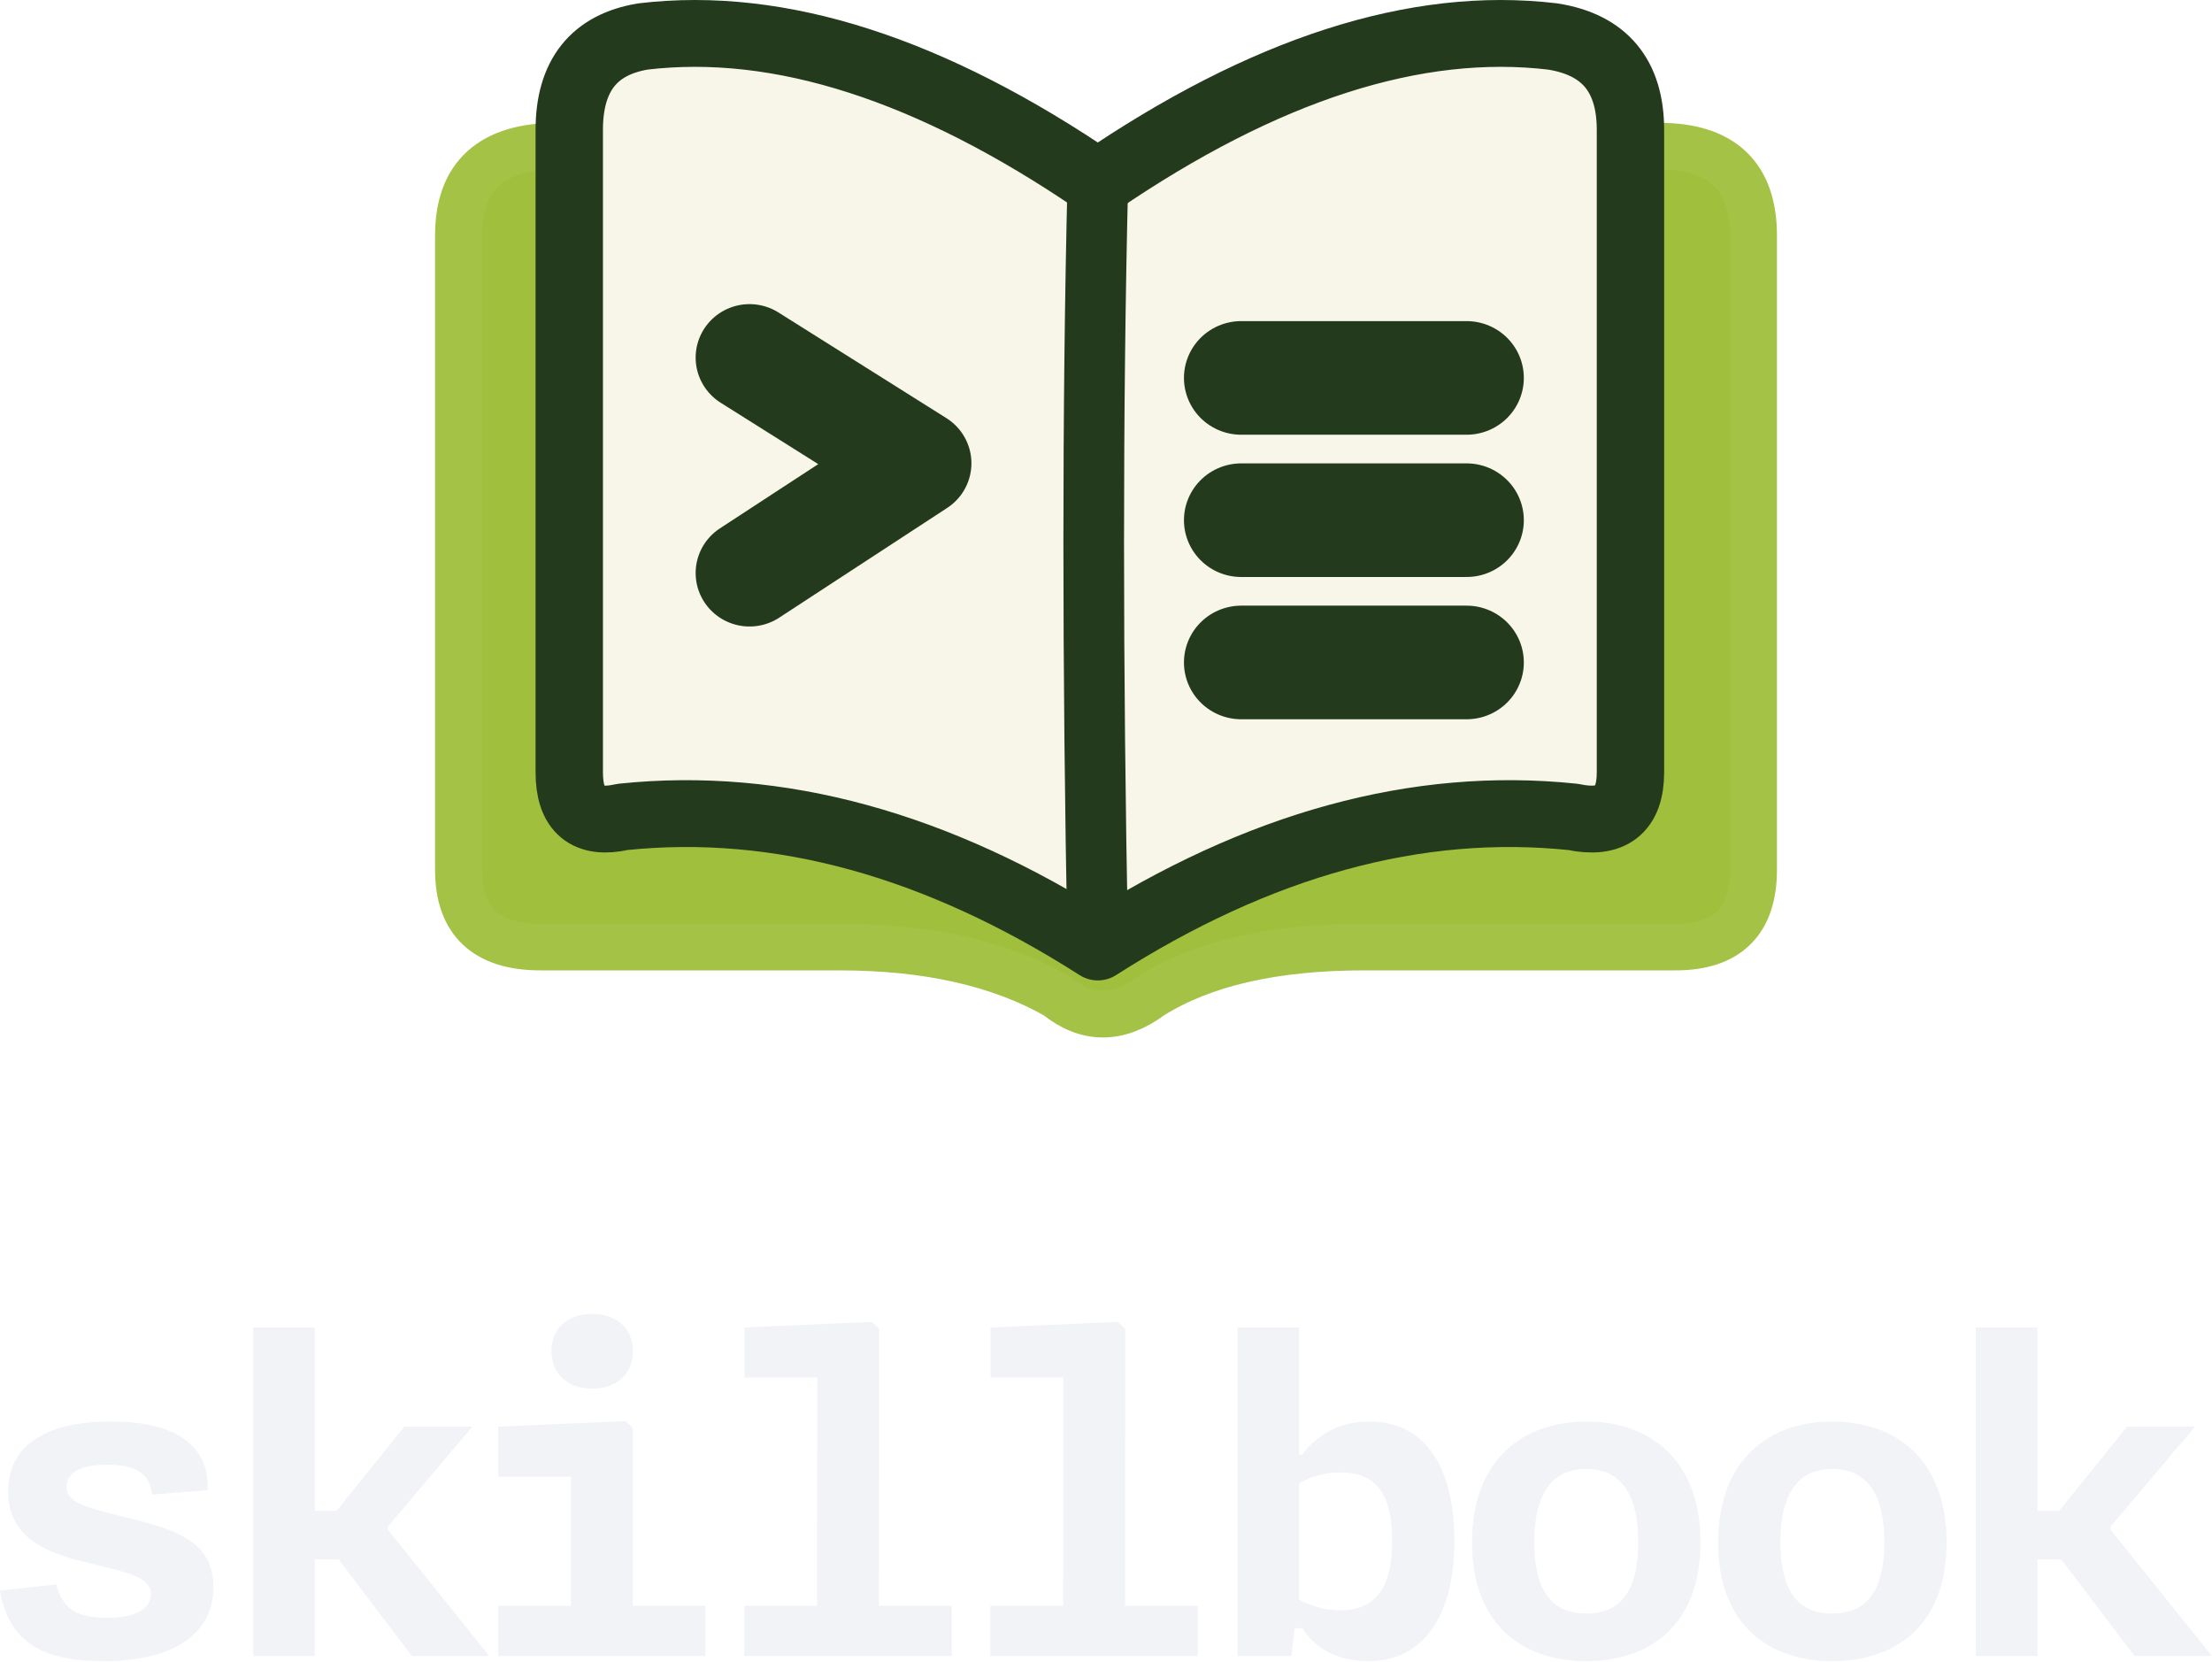
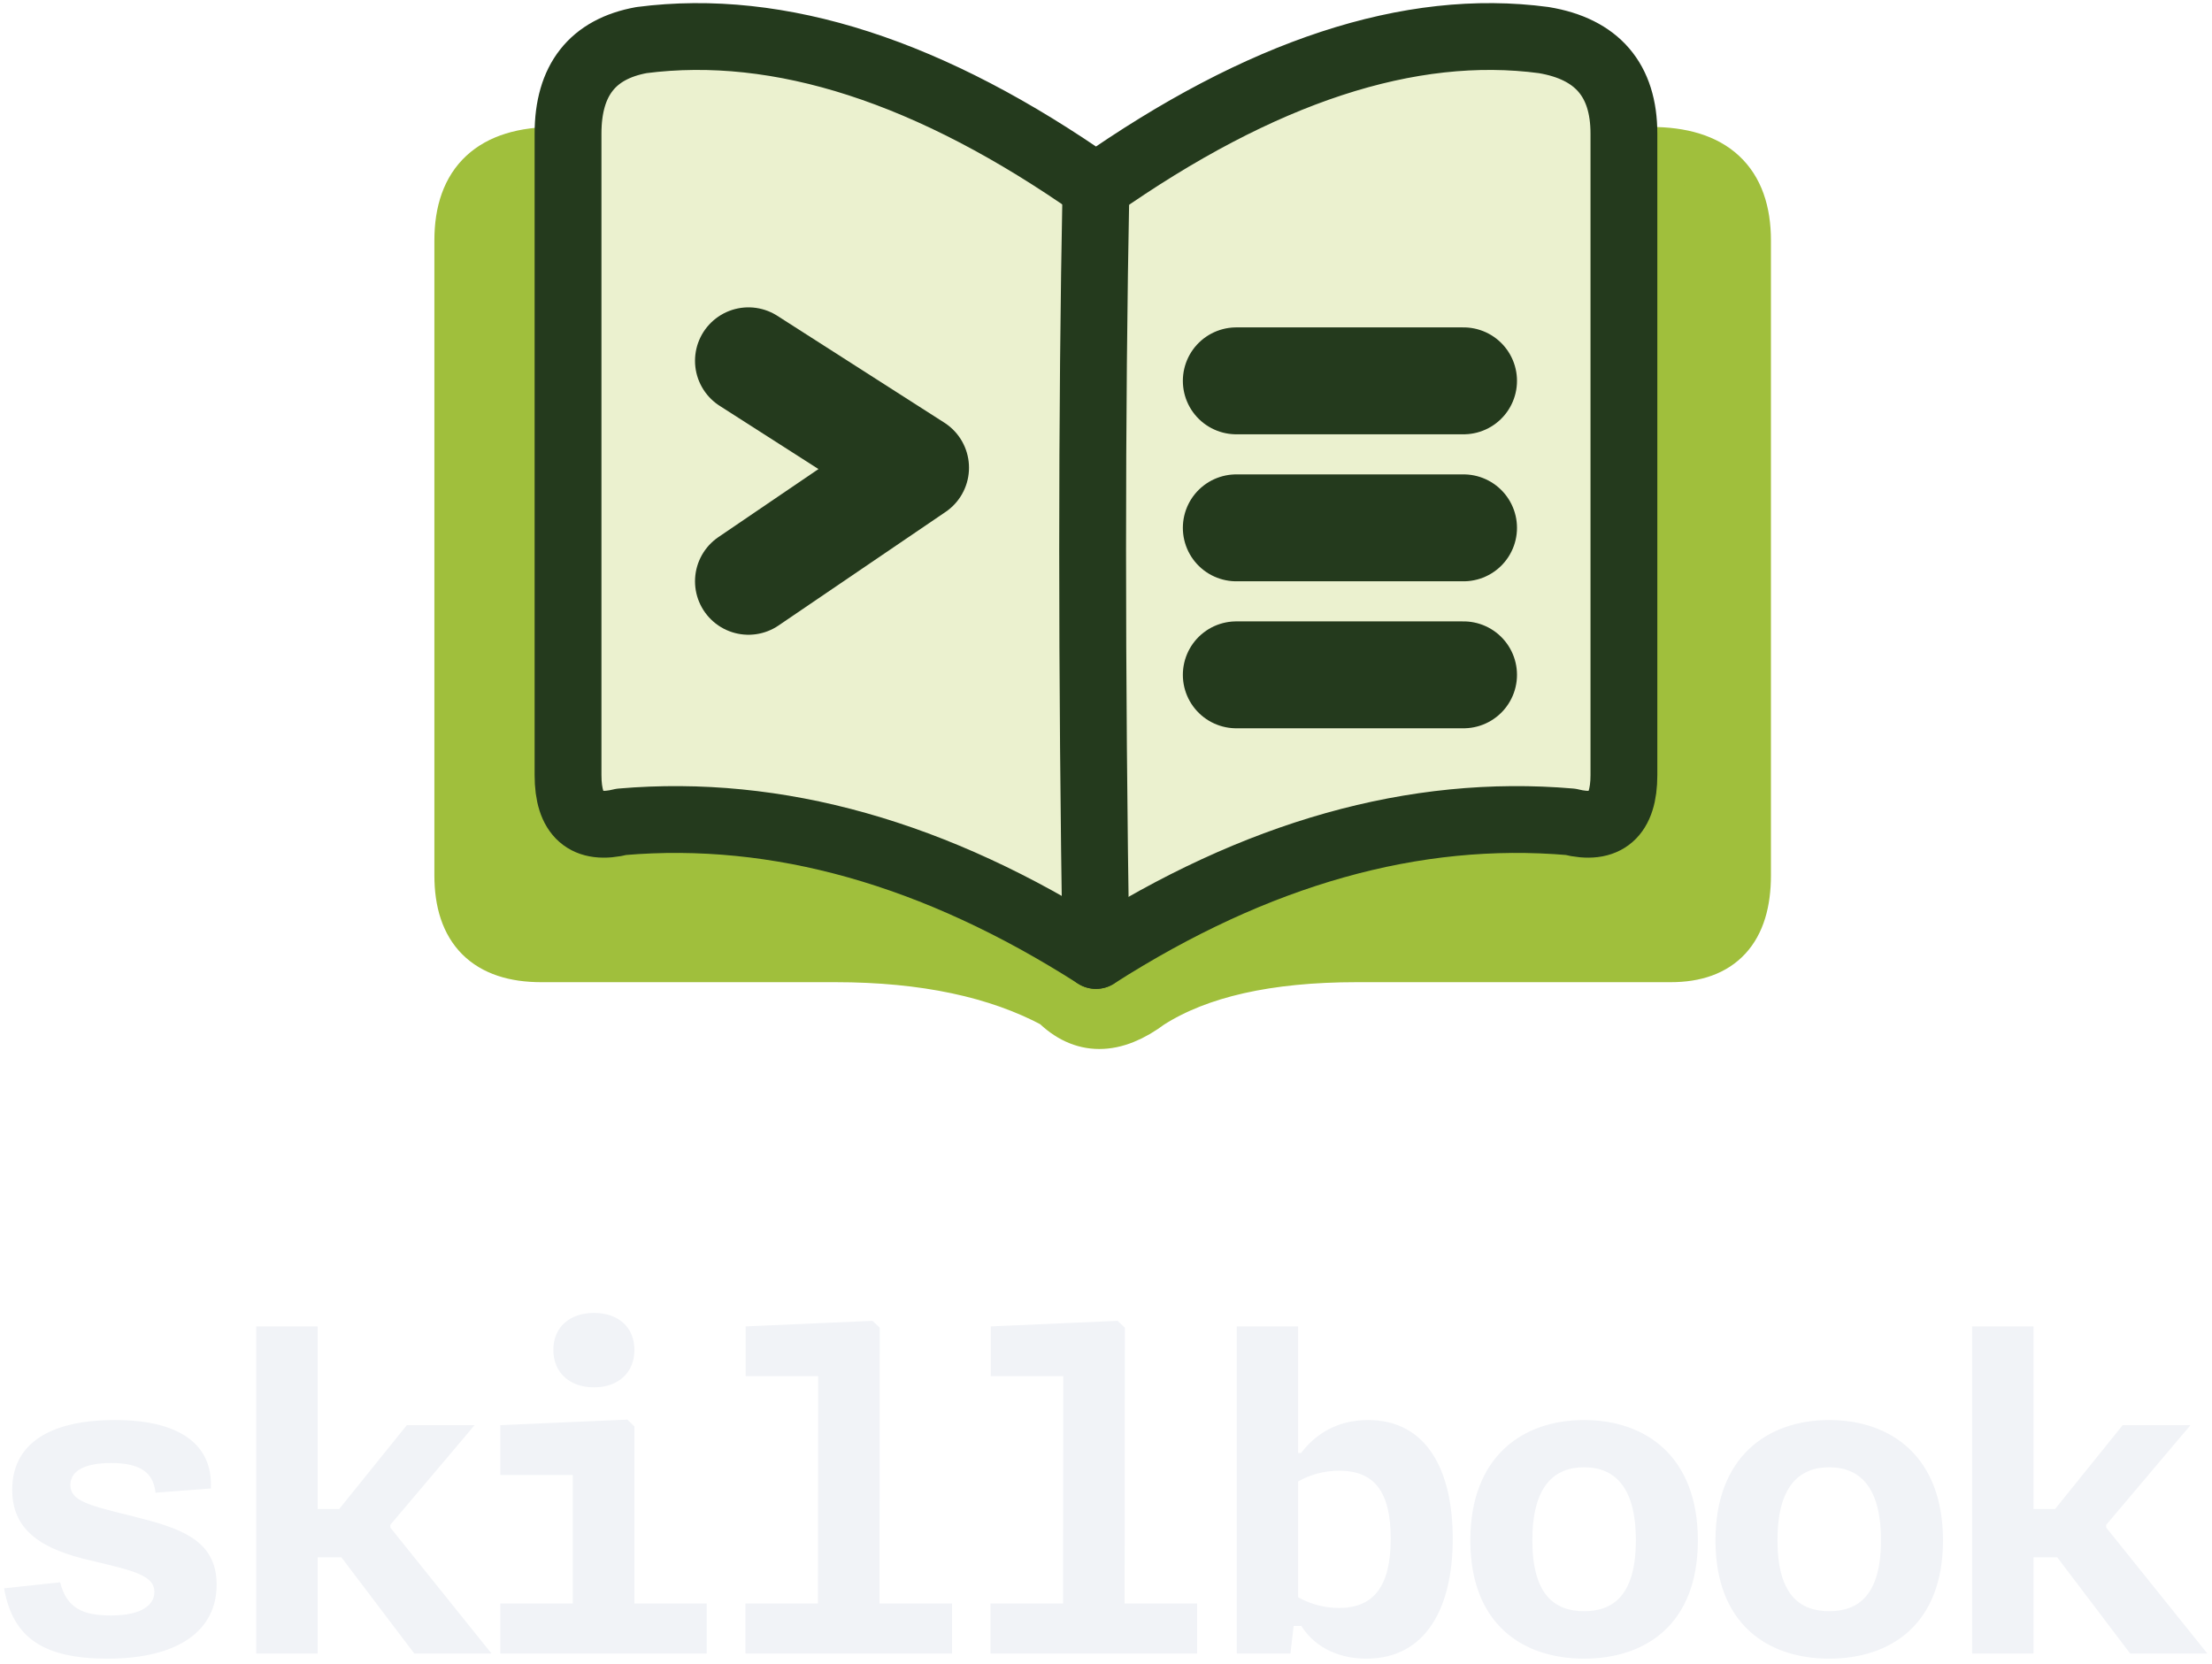
- <svg xmlns="http://www.w3.org/2000/svg" width="329.695" height="247.544" viewBox="0 0 329.695 247.544" version="1.1" id="svg39" xml:space="preserve">
+ <svg xmlns="http://www.w3.org/2000/svg" width="331" height="249" viewBox="0 0 331 249" version="1.1" id="svg39" xml:space="preserve">
  <defs id="defs39" />
-   <g id="g59" transform="translate(-1079.61,-104.7005)">
+   <g id="g59" transform="translate(-1079,-104)">
    <path d="m 1096.218,316.532 c -10.272,0 -15.392,3.872 -15.392,10.432 0,6.368 4.832,8.992 11.744,10.592 6.56,1.536 9.536,2.272 9.536,4.704 0,1.856 -1.76,3.52 -6.496,3.52 -4.288,0 -6.624,-1.12 -7.616,-4.96 l -8.384,0.896 c 1.312,7.52 6.048,10.528 15.488,10.528 10.624,0 16.32,-4.224 16.32,-11.072 0,-6.752 -5.504,-8.48 -12.544,-10.24 -6.432,-1.6 -9.344,-2.24 -9.344,-4.672 0,-2.144 2.176,-3.296 6.112,-3.296 4.384,0 6.336,1.472 6.624,4.448 l 8.288,-0.64 c 0.32,-6.72 -4.864,-10.24 -14.336,-10.24 z m 30.312,34.944 v -14.4 h 3.552 l 10.912,14.4 h 11.552 l -15.136,-18.848 v -0.416 l 12.608,-14.912 h -10.144 l -10.112,12.544 h -3.232 v -27.328 h -9.184 v 48.96 z m 27.336,0 h 30.88 v -7.488 h -10.816 v -26.496 l -1.056,-1.024 -19.008,0.832 v 7.456 h 10.848 v 19.232 h -10.848 z m 14.016,-39.84 c 3.616,0 6.048,-2.176 6.048,-5.6 0,-3.424 -2.432,-5.536 -6.048,-5.536 -3.616,0 -6.08,2.112 -6.08,5.536 0,3.424 2.464,5.6 6.08,5.6 z m 22.664,39.84 h 30.912 v -7.488 h -10.848 l 0.032,-41.28 -1.088,-1.024 -18.976,0.832 v 7.456 h 10.848 l -0.032,34.016 h -10.848 z m 36.68,0 h 30.912 v -7.488 h -10.848 l 0.032,-41.28 -1.088,-1.024 -18.976,0.832 v 7.456 h 10.848 l -0.032,34.016 h -10.848 z m 69.16,-17.184 c 0,-10.208 -3.872,-17.76 -12.672,-17.76 -4.832,0 -8.032,2.304 -10.016,4.928 h -0.448 v -18.944 h -9.184 v 48.96 h 8.032 l 0.48,-4.128 h 1.152 c 1.632,2.624 4.864,4.896 9.728,4.896 8.96,0 12.928,-7.68 12.928,-17.952 z m -23.136,8.768 v -17.344 c 1.92,-1.088 4.064,-1.6 6.144,-1.6 5.184,0 7.712,3.04 7.712,10.176 0,7.168 -2.592,10.368 -7.744,10.368 -1.984,0 -4.096,-0.48 -6.112,-1.6 z m 59.816,-8.512 c 0,-12.512 -7.744,-18.016 -17.024,-18.016 -9.248,0 -17.024,5.504 -17.024,18.016 0,12.48 7.776,17.696 17.024,17.696 9.28,0 17.024,-5.216 17.024,-17.696 z m -9.28,-0.032 c 0,8.128 -3.296,10.624 -7.744,10.624 -4.448,0 -7.744,-2.496 -7.744,-10.624 0,-8.128 3.296,-10.912 7.744,-10.912 4.448,0 7.744,2.784 7.744,10.912 z m 45.96,0.032 c 0,-12.512 -7.744,-18.016 -17.024,-18.016 -9.248,0 -17.024,5.504 -17.024,18.016 0,12.48 7.776,17.696 17.024,17.696 9.28,0 17.024,-5.216 17.024,-17.696 z m -9.28,-0.032 c 0,8.128 -3.296,10.624 -7.744,10.624 -4.448,0 -7.744,-2.496 -7.744,-10.624 0,-8.128 3.296,-10.912 7.744,-10.912 4.448,0 7.744,2.784 7.744,10.912 z m 22.824,16.96 v -14.4 h 3.552 l 10.912,14.4 h 11.552 l -15.136,-18.848 v -0.416 l 12.608,-14.912 h -10.144 l -10.112,12.544 h -3.232 v -27.328 h -9.184 v 48.96 z" id="text32" style="font-weight:700;font-size:64px;font-family:'Monaspace Neon', MonaspaceNeon, 'DejaVu Sans Mono', monospace;letter-spacing:-3;fill:#f1f3f7" aria-label="skillbook" />
-     <g stroke-linecap="round" stroke-linejoin="round" id="g55" transform="matrix(0.6106965,0,0,0.6057317,1122.319,82.27164)" style="stroke-width:1.644">
-       <path d="M 42,95 Q 42,73 66,73 h 21 q 43,-1 111,38 67,-39 114,-38 h 23 q 23,0 23,22 v 156 q 0,19 -19,19 h -76 q -33,0 -52,12 -12,9 -23,0 -21,-12 -53,-12 H 62 q -20,0 -20,-19 z" fill="#a0bf3c" stroke="#a3c246" stroke-width="11.509" id="path51" />
-       <path d="m 69,69 q 0,-20 18,-23 50,-6 111,36 61,-42 111,-36 19,3 19,23 v 158 q 0,14 -14,11 -57,-6 -116,32 -59,-38 -116,-32 -13,3 -13,-11 z" fill="#f8f5e9" stroke="#243a1d" stroke-width="16.442" id="path52" />
-       <path d="m 198,82 q -2,83 0,188" fill="none" stroke="#243a1d" stroke-width="14.798" id="path53" />
-       <path d="m 113,125 41,26 -41,27" fill="none" stroke="#243a1d" stroke-width="26.307" id="path54" />
-       <path d="m 233,130 h 55 m -55,35 h 55 m -55,35 h 55" fill="none" stroke="#243a1d" stroke-width="27.951" id="path55" />
+     <g stroke-linecap="round" stroke-linejoin="round" id="g55">
+       <path d="m 1148,140 q 0,-13 14,-13 h 13 q 26,-1 68,23 41,-24 69,-23 h 14 q 14,0 14,13 v 95 q 0,12 -11,12 h -47 q -20,0 -31,7 -8,6 -14,0 -13,-7 -33,-7 h -44 q -12,0 -12,-12 z" fill="#a0bf3c" stroke="#a0bf3c" stroke-width="8" id="path51" />
+       <path d="m 1164,124 q 0,-12 11,-14 31,-4 68,22 37,-26 67,-22 12,2 12,14 v 96 q 0,9 -8,7 -35,-3 -71,20 -36,-23 -71,-20 -8,2 -8,-7 z" fill="#ebf1cf" stroke="#243a1d" stroke-width="10" id="path52" />
+       <path d="m 1243,132 q -1,51 0,115" fill="none" stroke="#243a1d" stroke-width="10" id="path53" />
+       <path d="m 1191,158 25,16 -25,17" fill="none" stroke="#243a1d" stroke-width="16" id="path54" />
+       <path d="m 1264,161 h 34 m -34,22 h 34 m -34,22 h 34" fill="none" stroke="#243a1d" stroke-width="16" id="path55" />
    </g>
  </g>
</svg>
